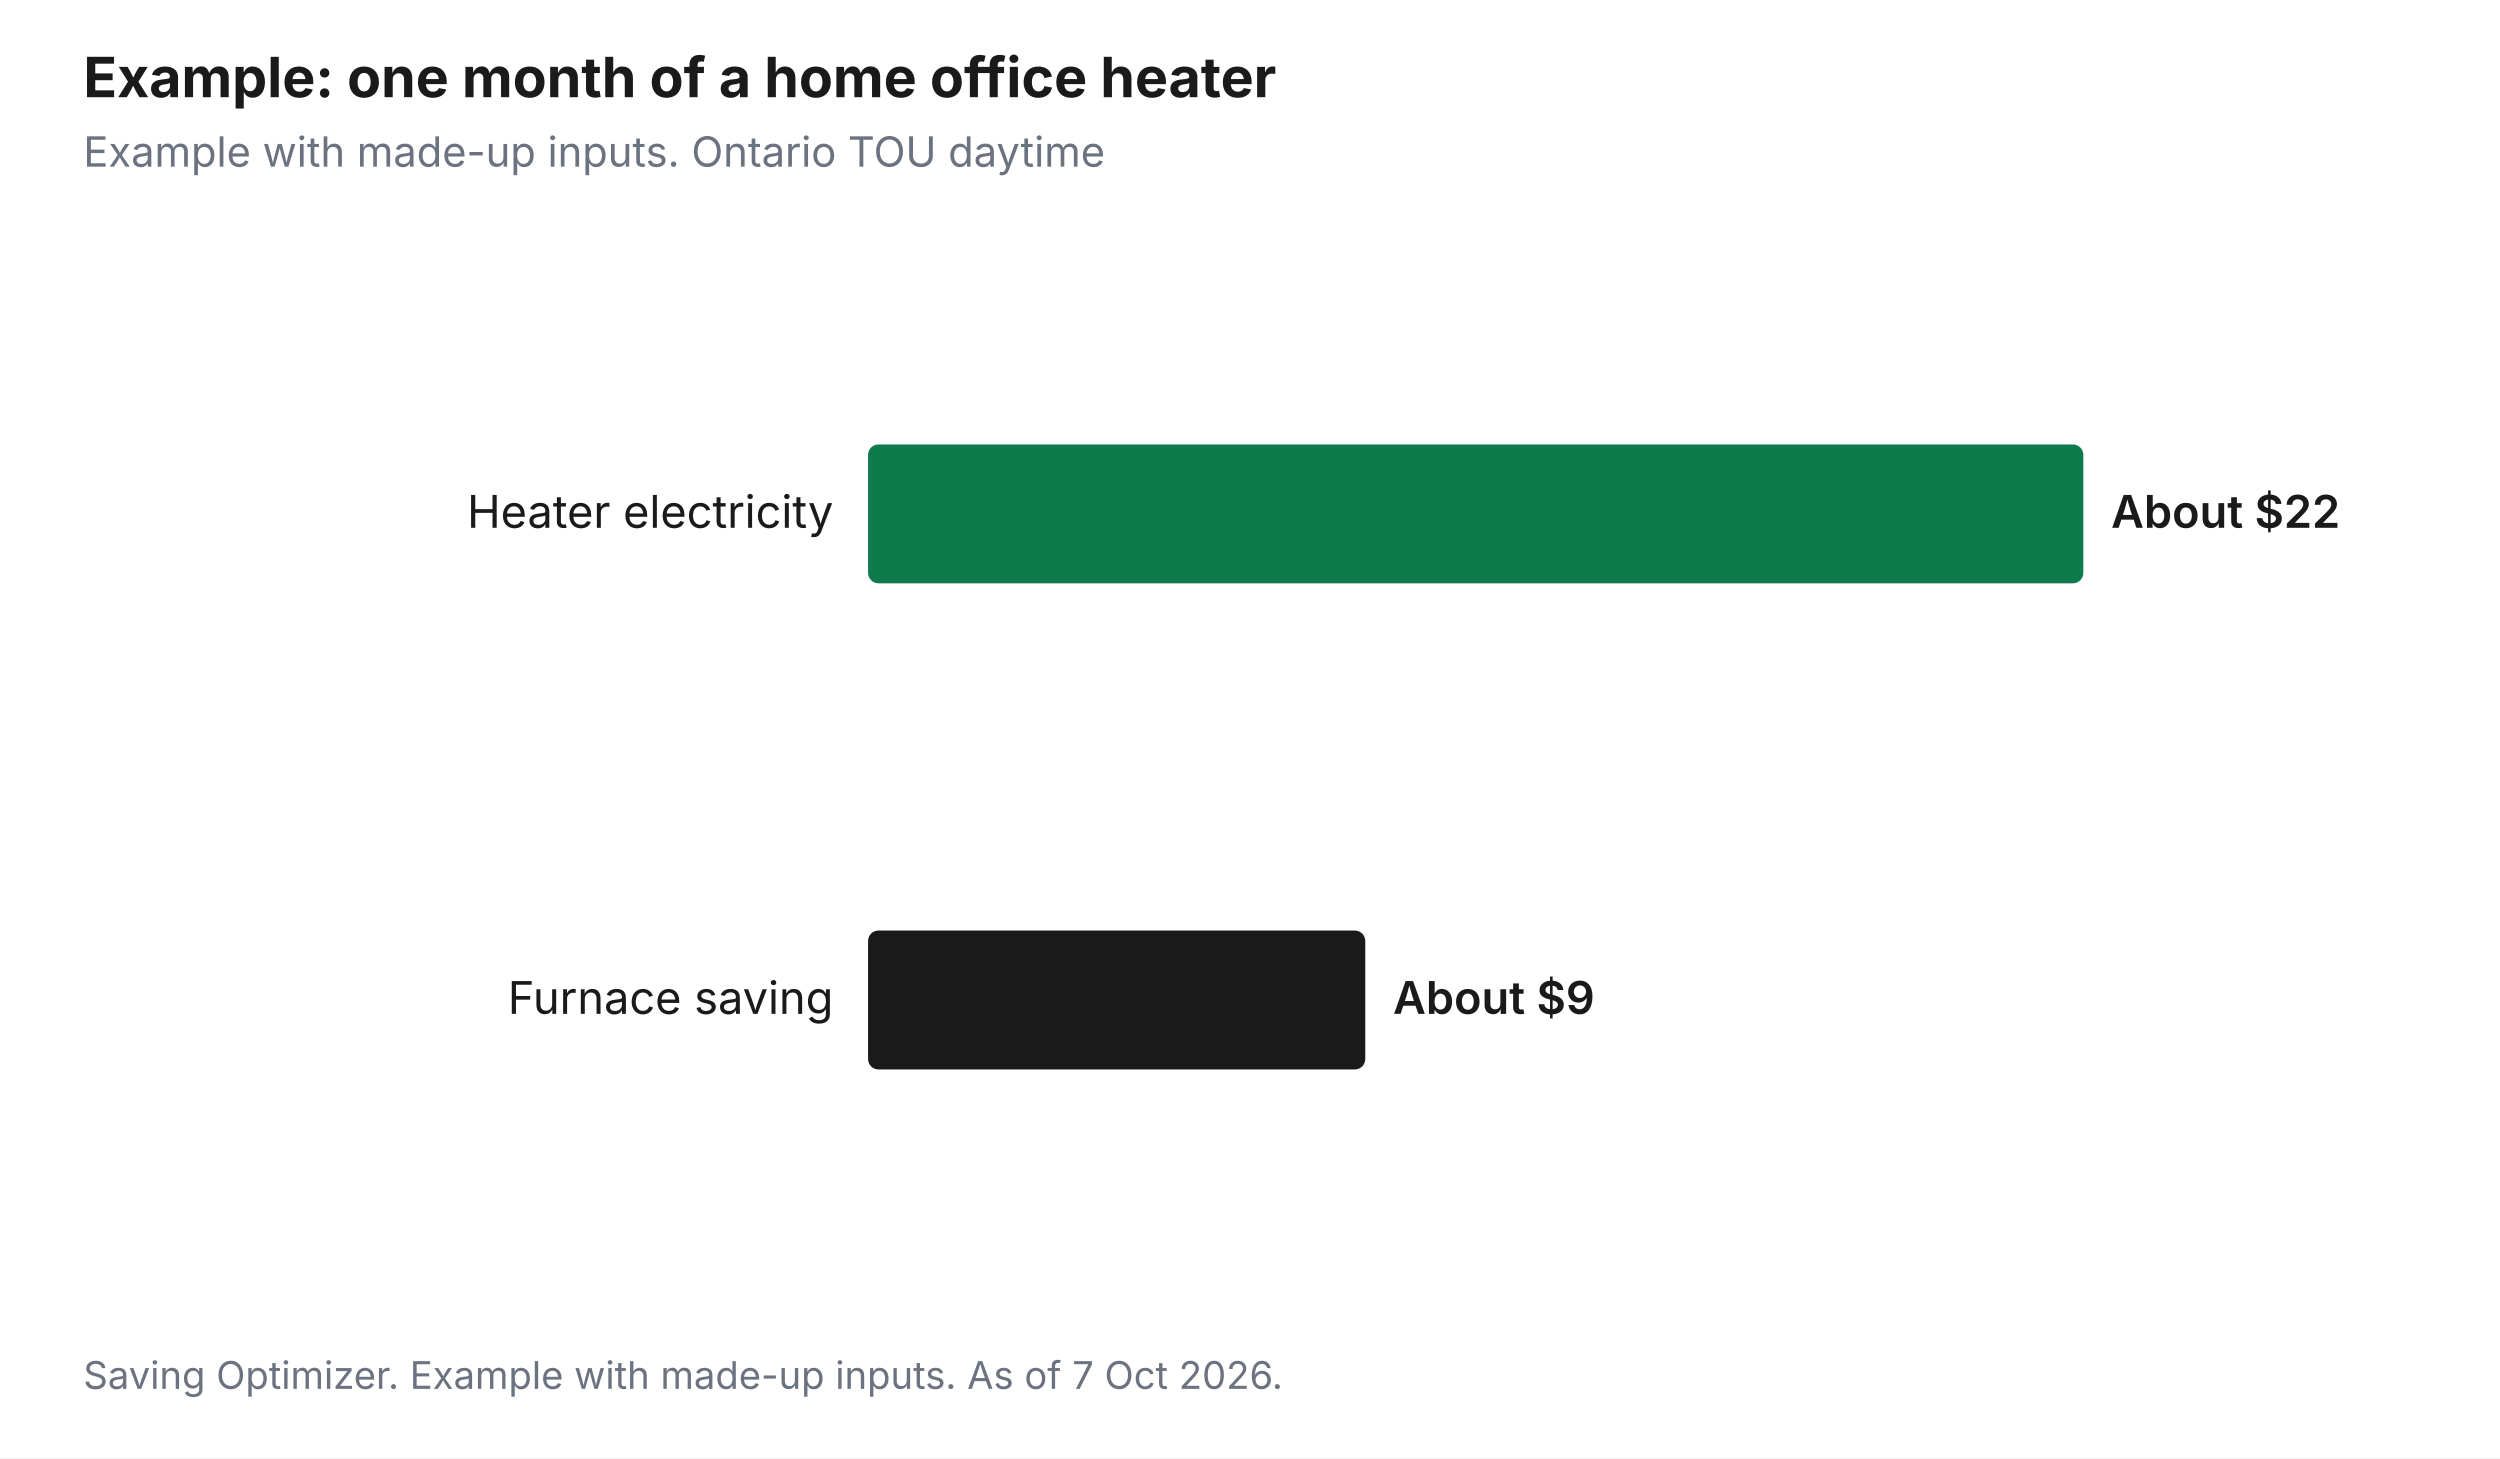
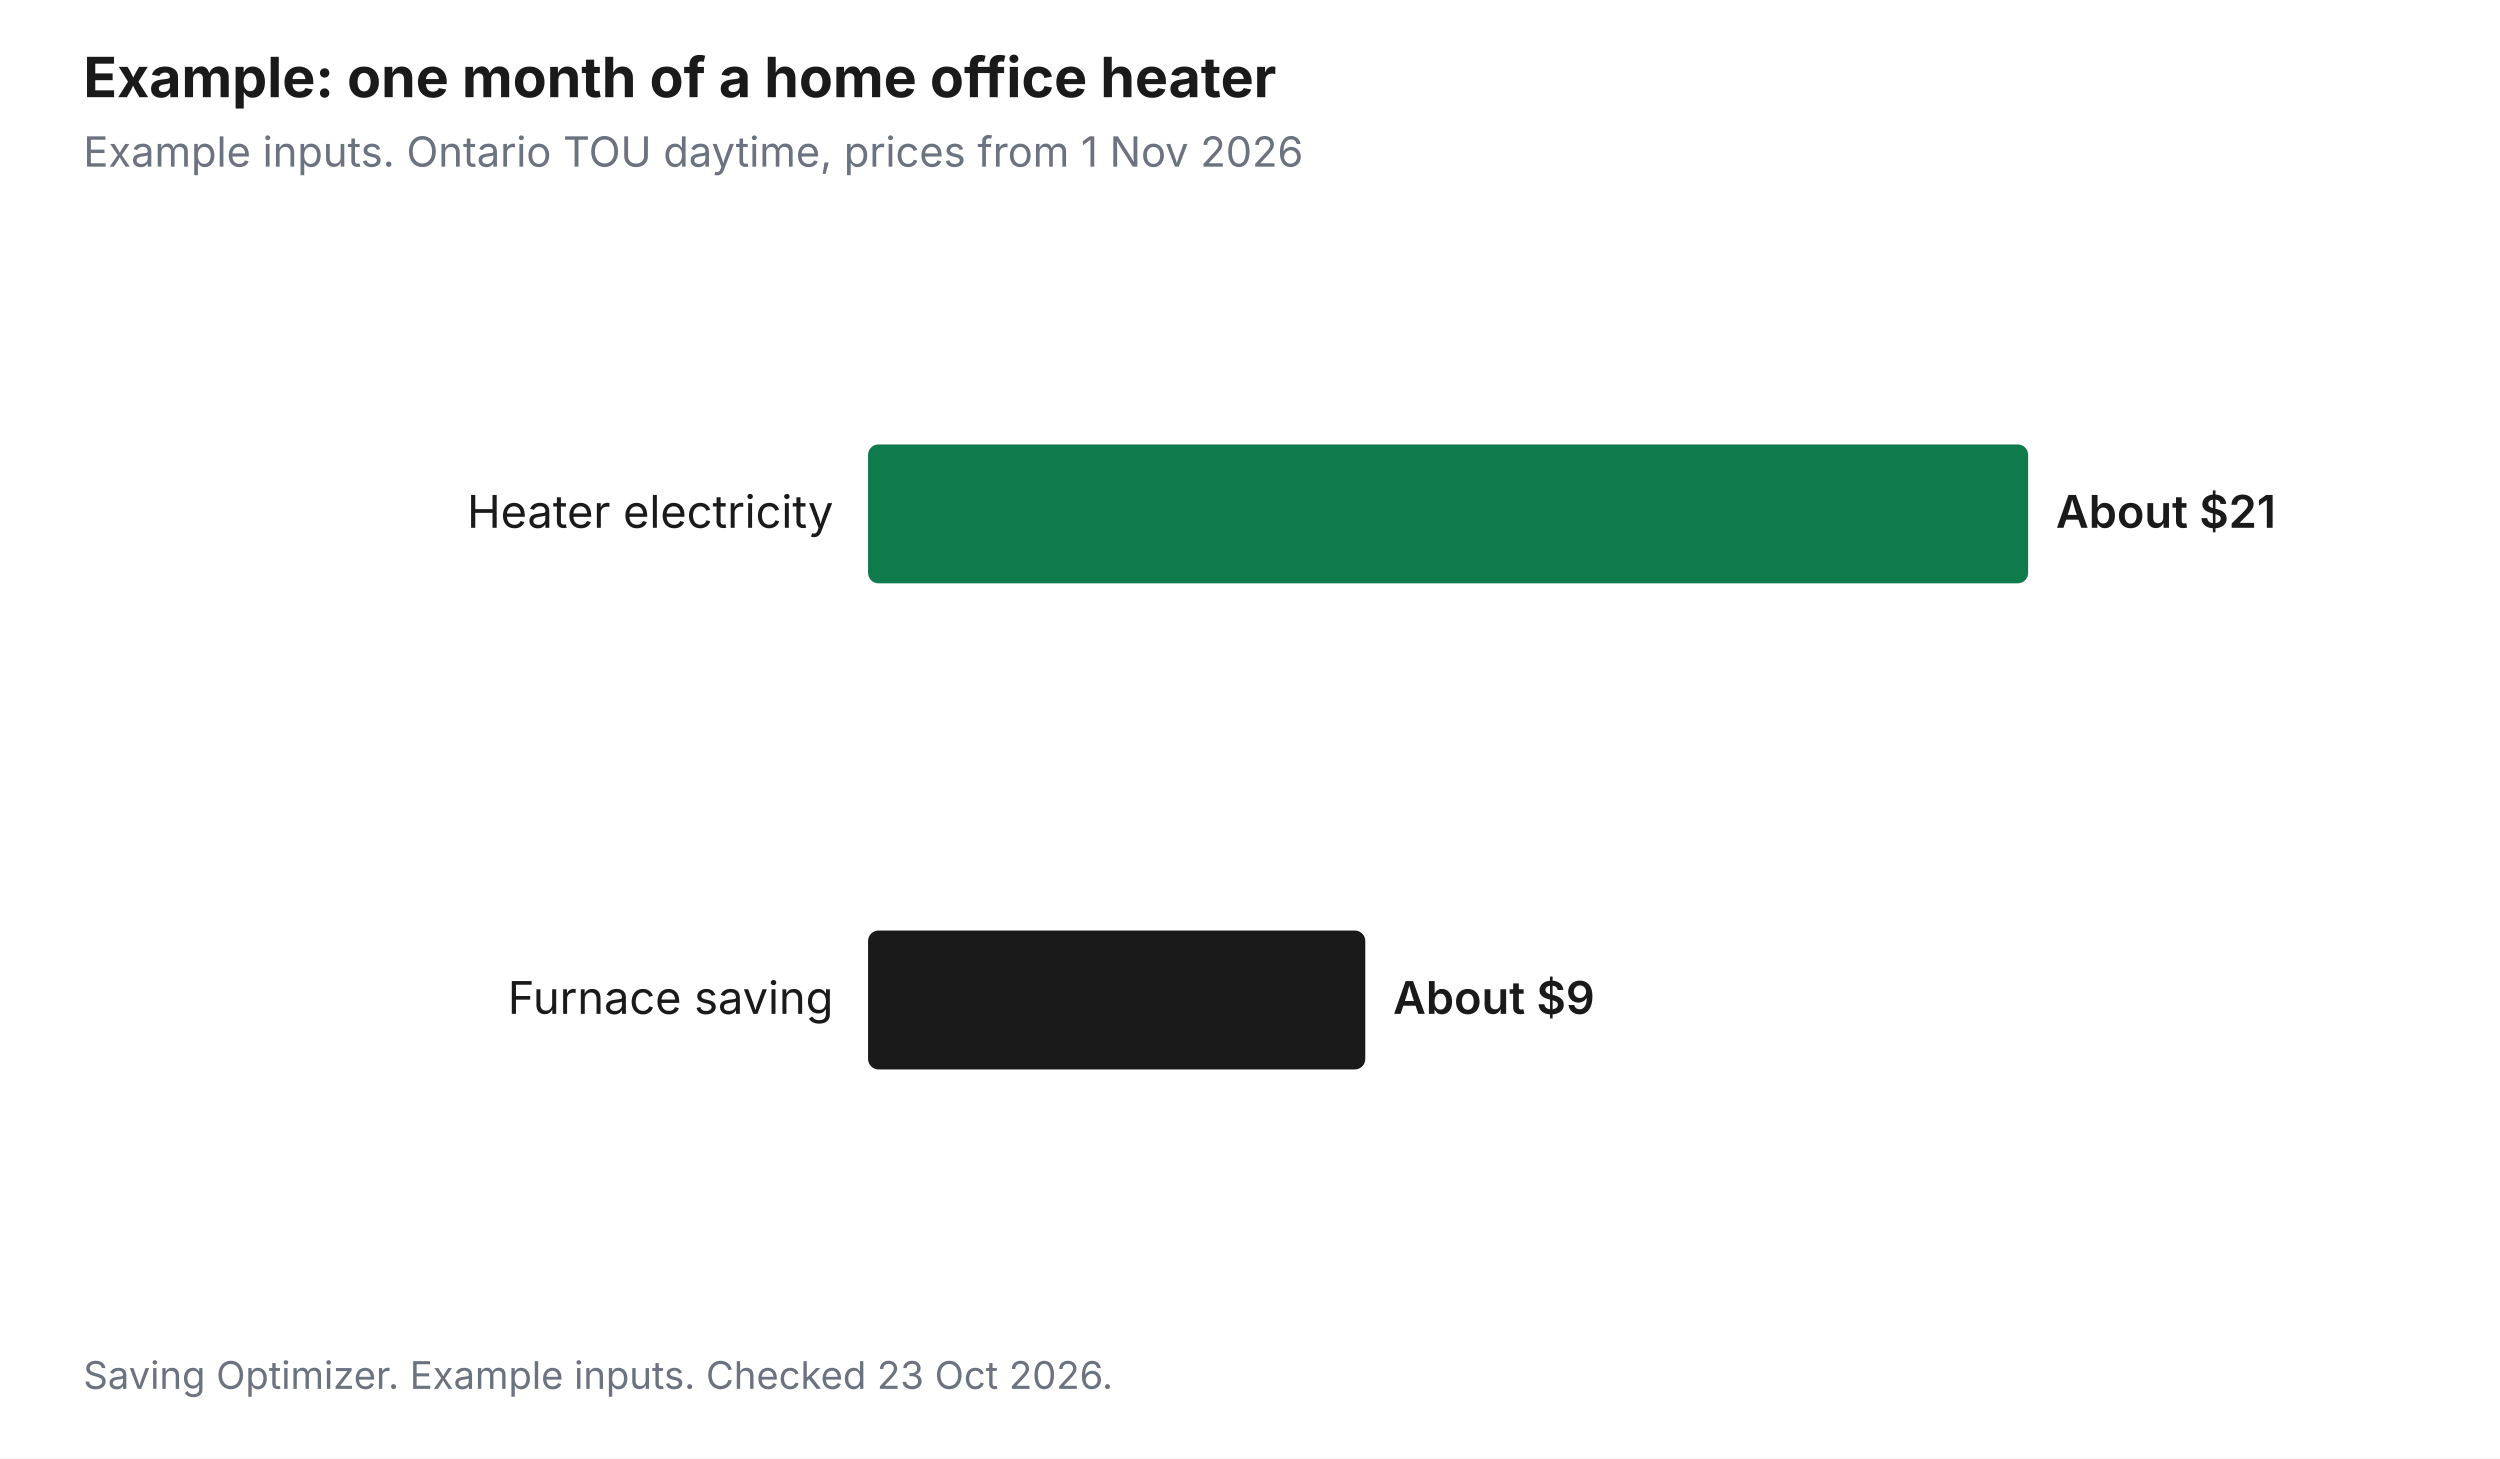
<svg xmlns="http://www.w3.org/2000/svg" viewBox="0 0 720 420" width="720" height="420" role="img" aria-labelledby="t d">
  <rect width="720" height="420" fill="#FFFFFF" />
  <text x="24" y="28" font-family="Inter, Arial, sans-serif" font-size="16" font-weight="700" fill="#1A1A1A">Example: one month of a home office heater</text>
-   <text x="24" y="48" font-family="Inter, Arial, sans-serif" font-size="12" fill="#6B7280">Example with made-up inputs. Ontario TOU daytime</text>
+   <text x="24" y="48" font-family="Inter, Arial, sans-serif" font-size="12" fill="#6B7280">Example inputs. Ontario TOU daytime, prices from 1 Nov 2026</text>
  <text x="240" y="152.0" text-anchor="end" font-family="Inter, Arial, sans-serif" font-size="13" fill="#1A1A1A">Heater electricity</text>
-   <rect x="250" y="128.0" width="350.0" height="40.0" rx="3" fill="#0F7A4B" />
-   <text x="608.0" y="152.0" font-family="Inter, Arial, sans-serif" font-size="13" font-weight="600" fill="#1A1A1A">About $22</text>
+   <rect x="250" y="128.0" width="334.1" height="40.0" rx="3" fill="#0F7A4B" />
+   <text x="592.1" y="152.0" font-family="Inter, Arial, sans-serif" font-size="13" font-weight="600" fill="#1A1A1A">About $21</text>
  <text x="240" y="292.0" text-anchor="end" font-family="Inter, Arial, sans-serif" font-size="13" fill="#1A1A1A">Furnace saving</text>
  <rect x="250" y="268.0" width="143.2" height="40.0" rx="3" fill="#1A1A1A" />
  <text x="401.2" y="292.0" font-family="Inter, Arial, sans-serif" font-size="13" font-weight="600" fill="#1A1A1A">About $9</text>
-   <text x="24" y="400" font-family="Inter, Arial, sans-serif" font-size="11" fill="#6B7280">Saving Optimizer. Example with made-up inputs. As of 7 Oct 2026.</text>
+   <text x="24" y="400" font-family="Inter, Arial, sans-serif" font-size="11" fill="#6B7280">Saving Optimizer. Example inputs. Checked 23 Oct 2026.</text>
</svg>
